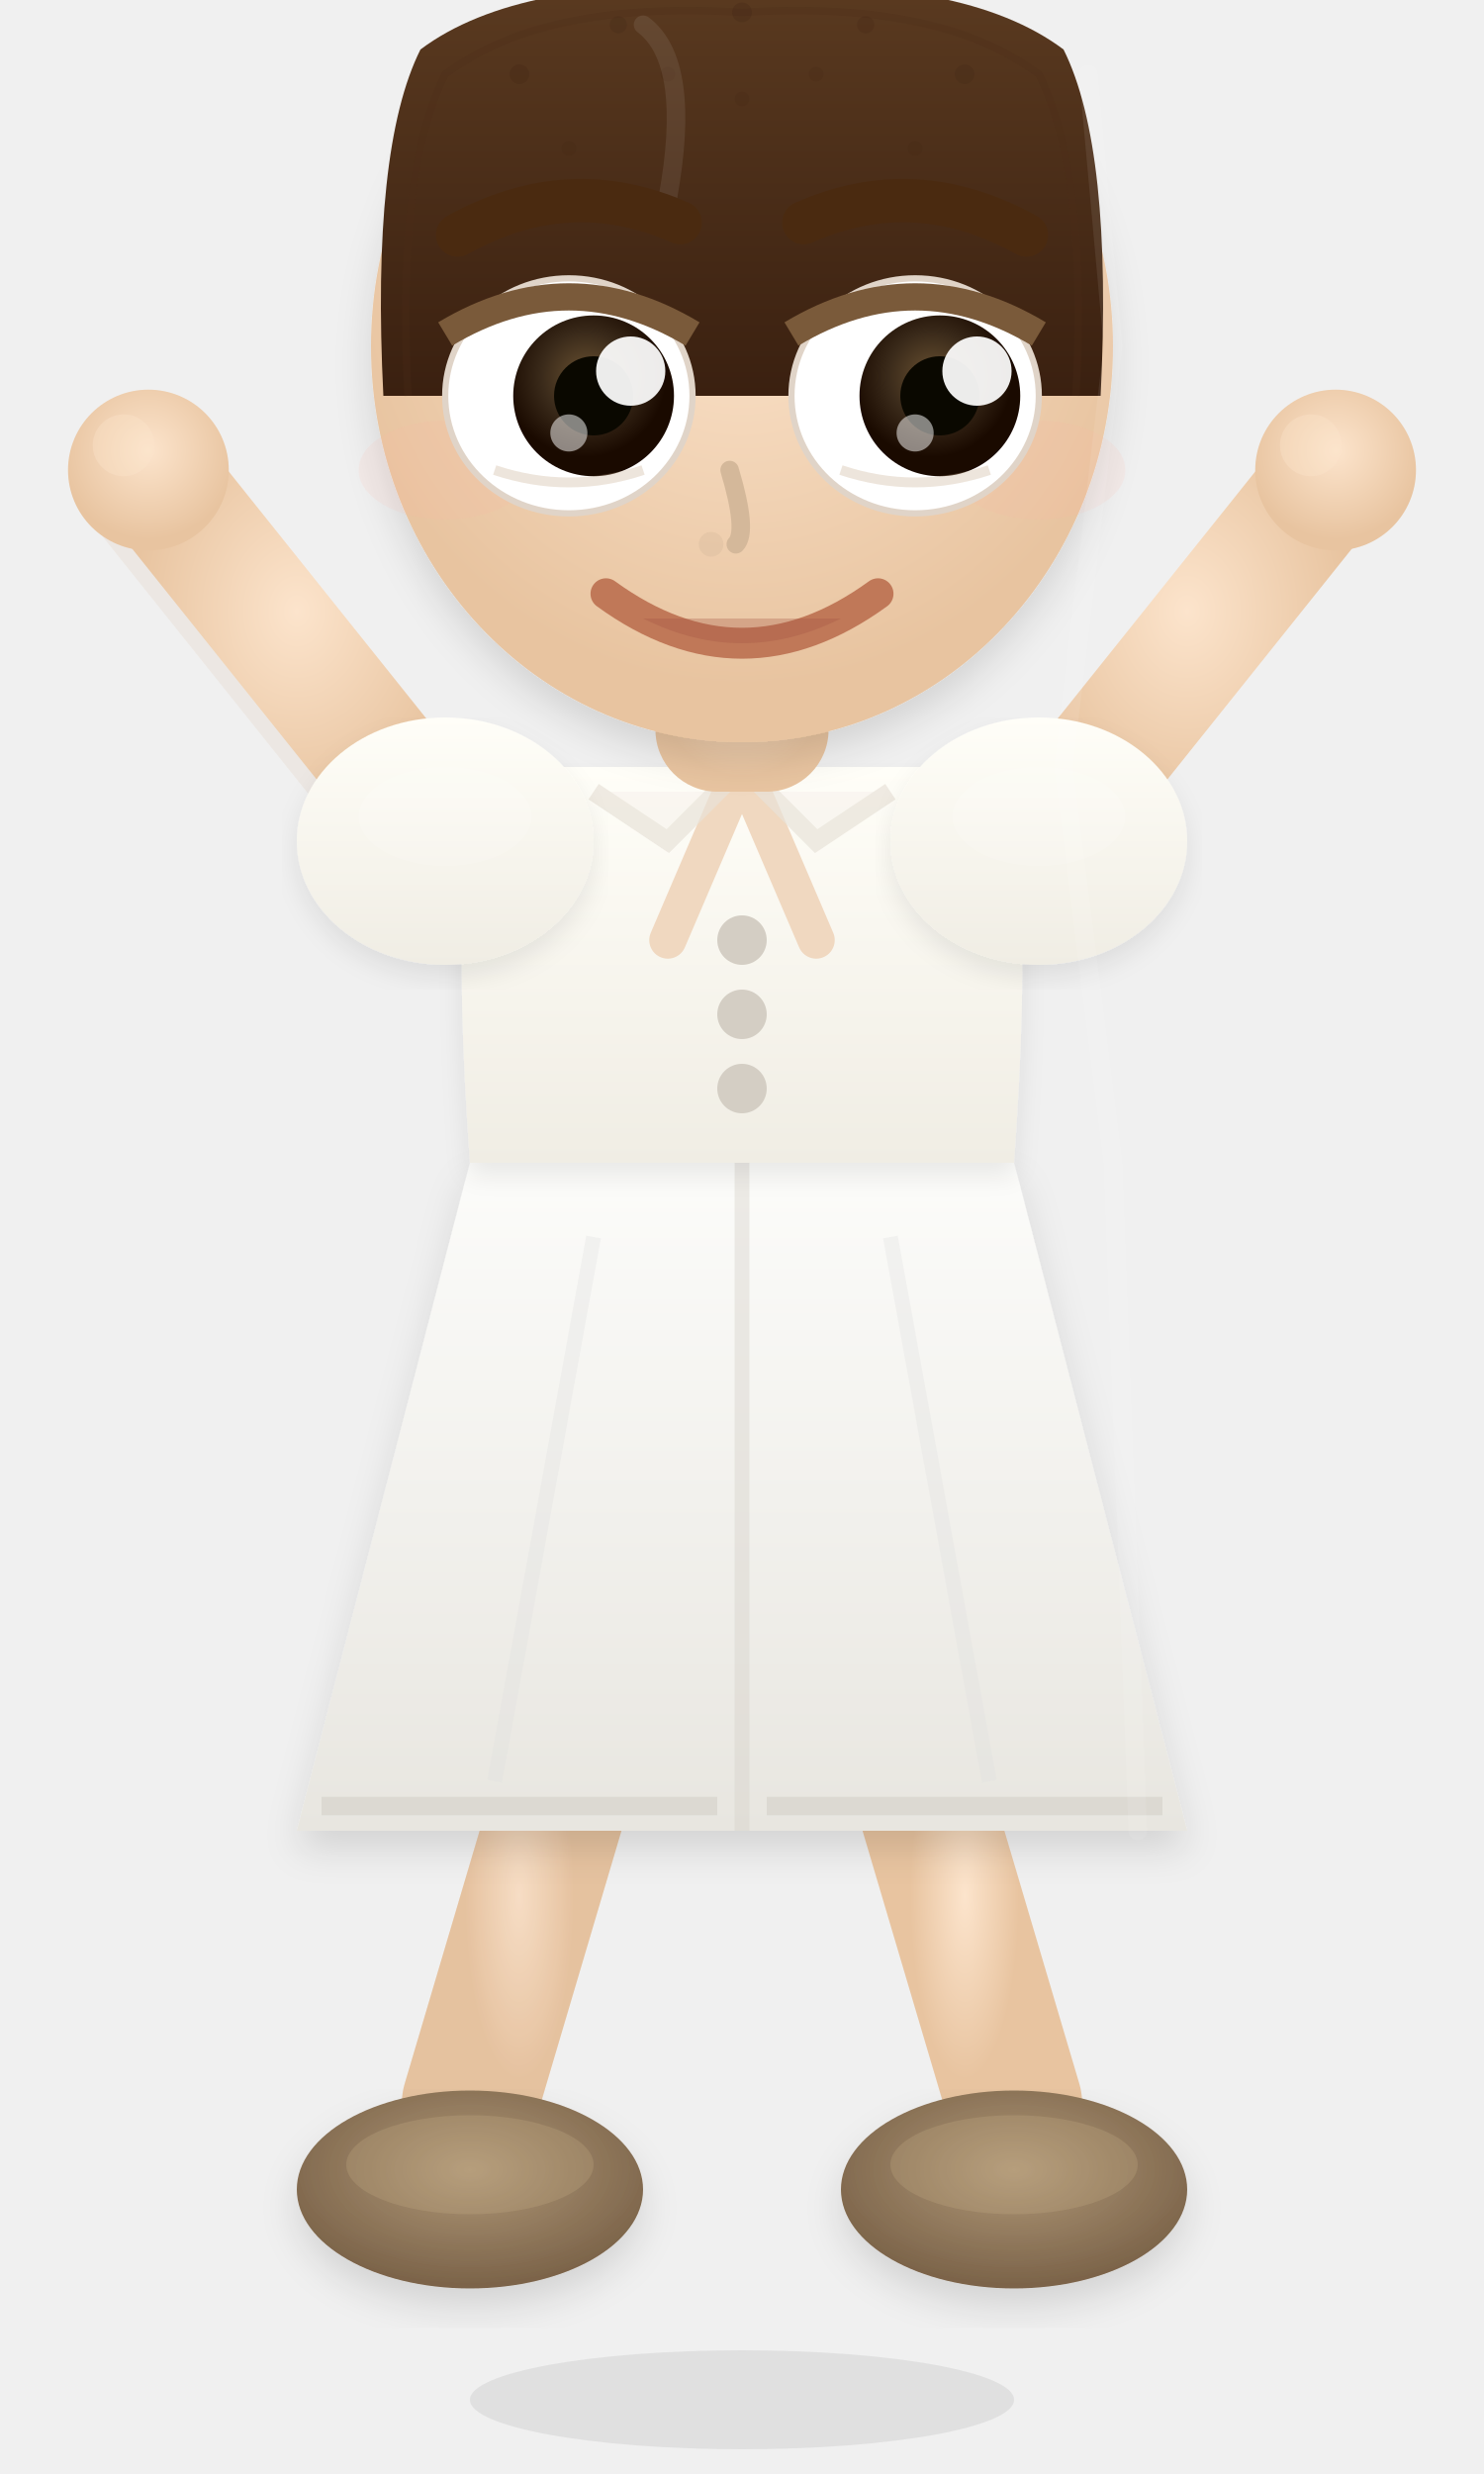
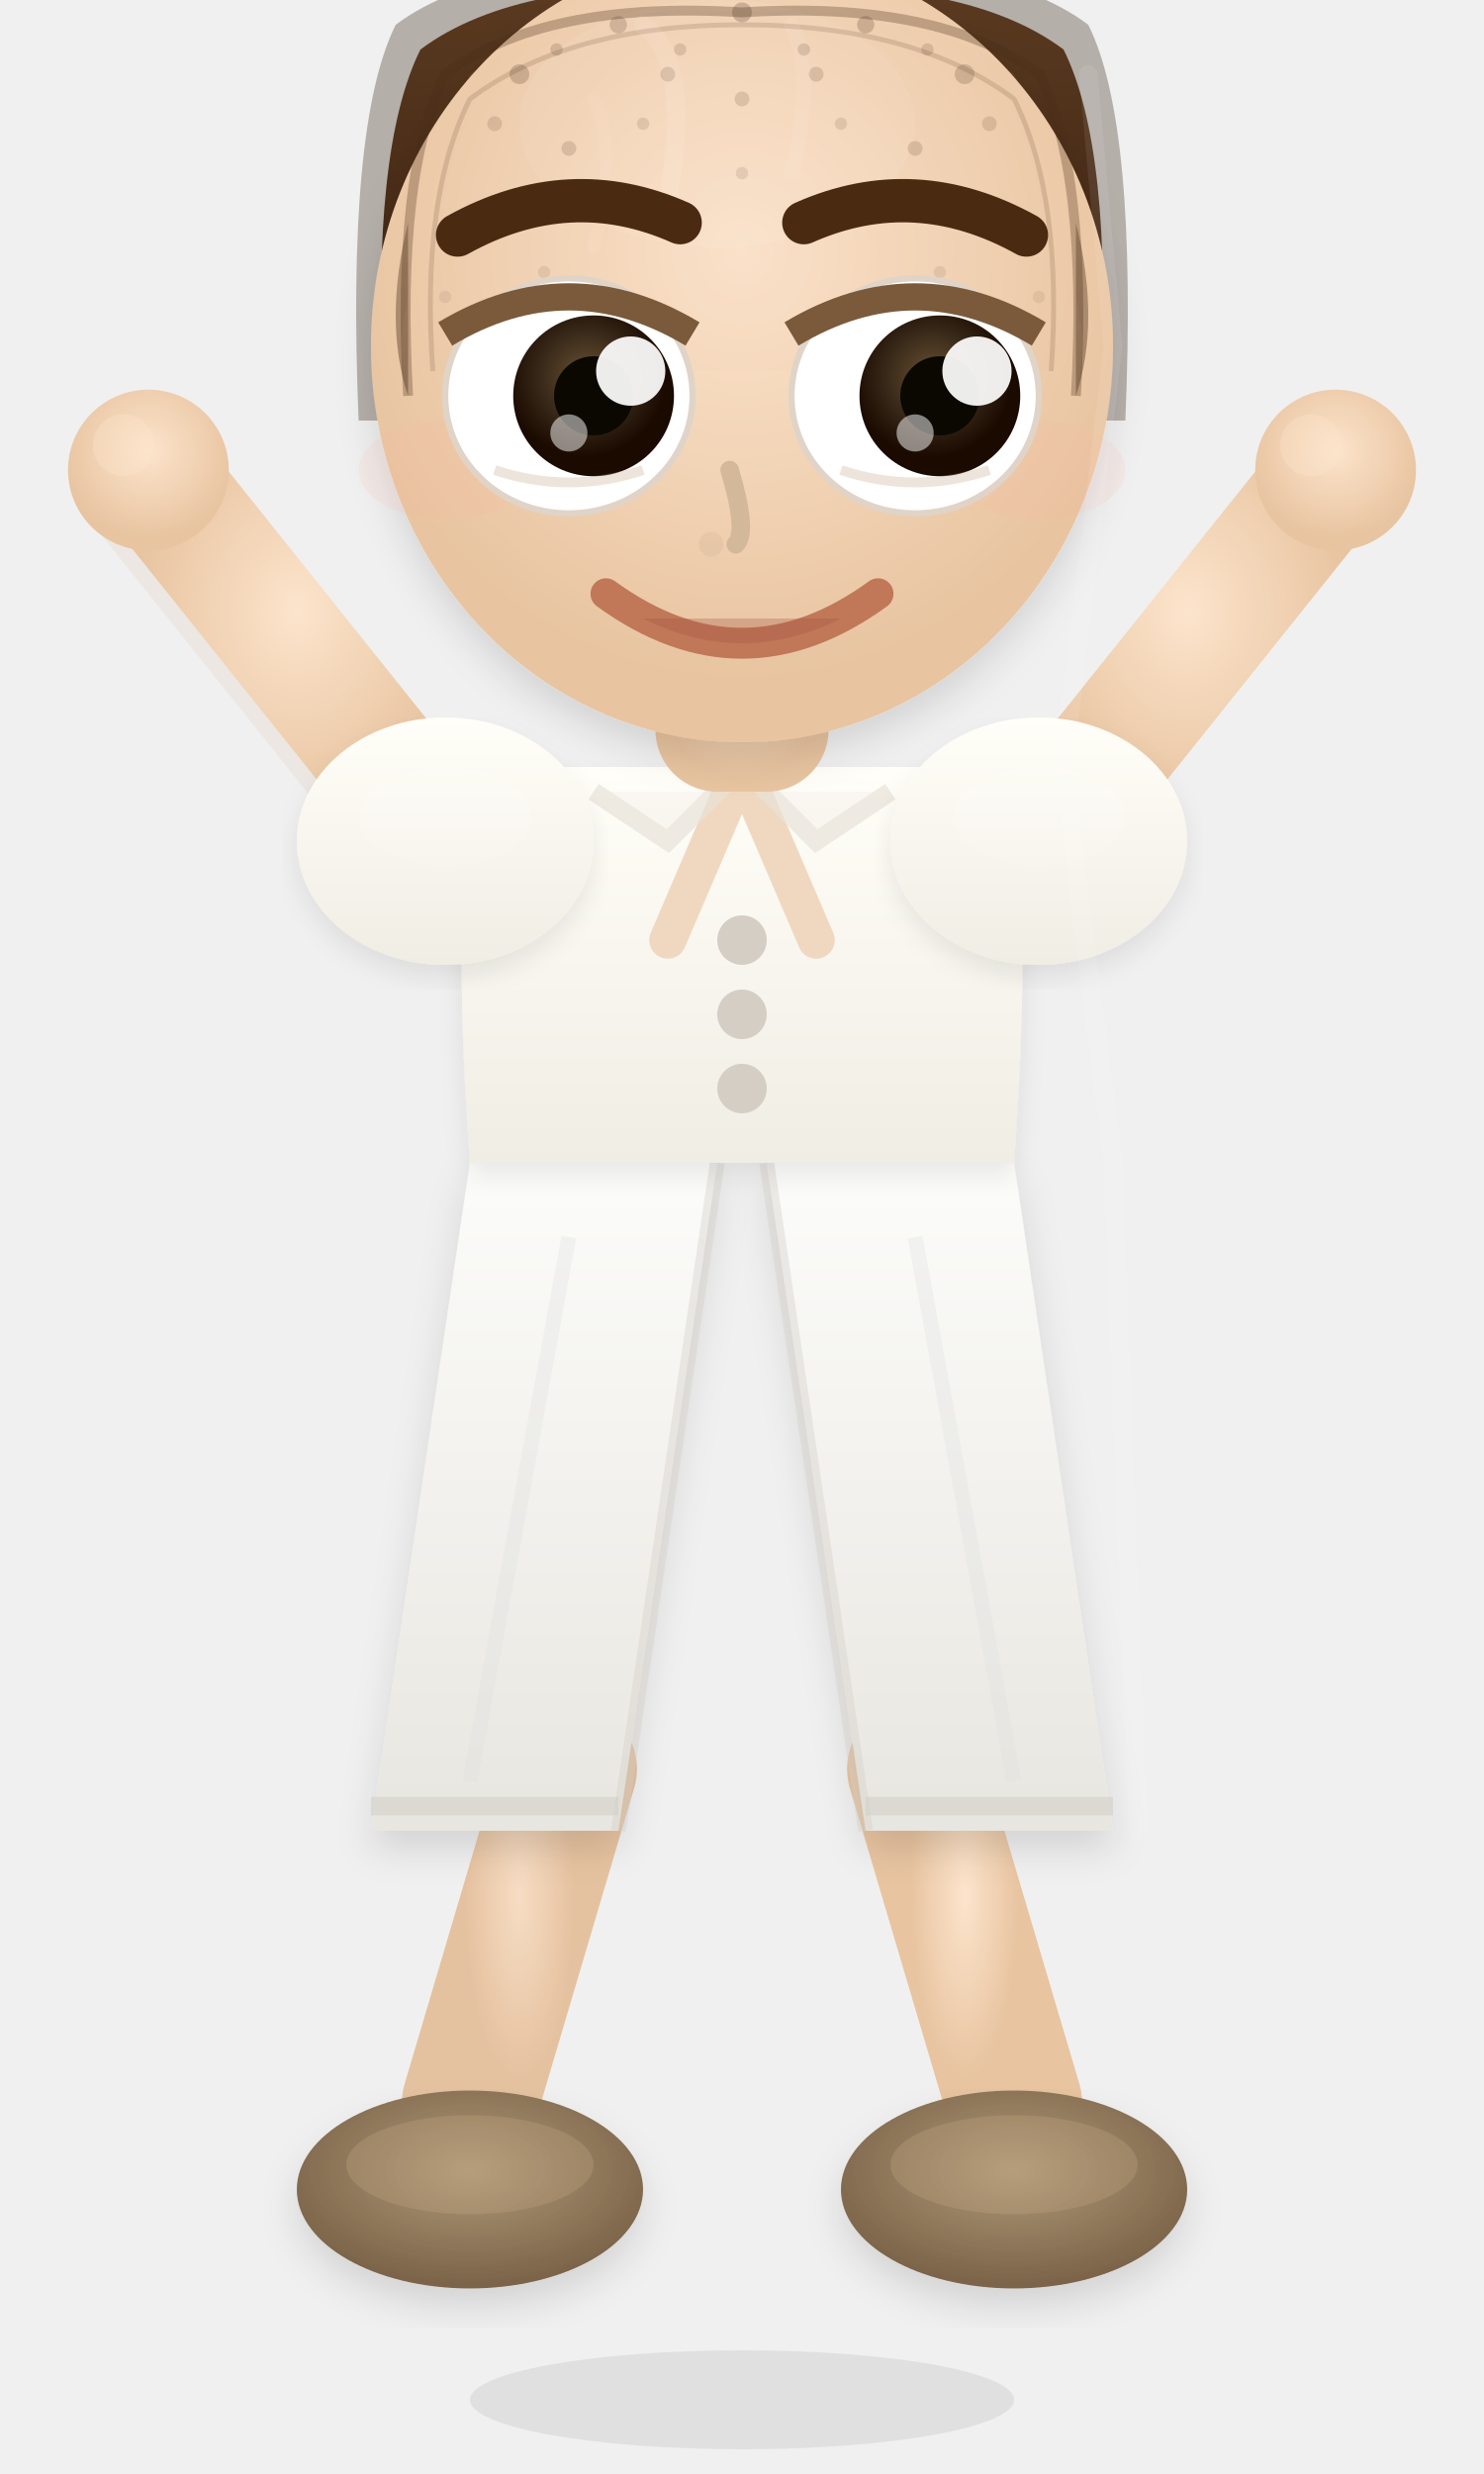
<svg xmlns="http://www.w3.org/2000/svg" viewBox="0 0 120 200">
  <defs>
    <radialGradient id="skin" cx="50%" cy="38%" r="55%">
      <stop offset="0%" stop-color="#fce4cc" />
      <stop offset="100%" stop-color="#e8c4a0" />
    </radialGradient>
    <linearGradient id="hair" x1="0" y1="0" x2="0" y2="1">
      <stop offset="0%" stop-color="#5a3a20" />
      <stop offset="100%" stop-color="#3a2010" />
    </linearGradient>
    <radialGradient id="iris" cx="45%" cy="38%" r="50%">
      <stop offset="0%" stop-color="#6a5232" />
      <stop offset="55%" stop-color="#3a2a1a" />
      <stop offset="100%" stop-color="#1a0a00" />
    </radialGradient>
    <linearGradient id="pants" x1="0" y1="0" x2="0" y2="1">
      <stop offset="0%" stop-color="#fcfcfa" />
      <stop offset="100%" stop-color="#e8e6e0" />
    </linearGradient>
    <linearGradient id="shirt" x1="0" y1="0" x2="0" y2="1">
      <stop offset="0%" stop-color="#fffef8" />
      <stop offset="100%" stop-color="#f0ede4" />
    </linearGradient>
    <radialGradient id="shoe" cx="50%" cy="40%" r="60%">
      <stop offset="0%" stop-color="#b09878" />
      <stop offset="100%" stop-color="#7a6248" />
    </radialGradient>
    <filter id="glow" x="-20%" y="-20%" width="140%" height="140%">
      <feGaussianBlur stdDeviation="1.2" result="blur" />
      <feComposite in="SourceGraphic" in2="blur" operator="over" />
    </filter>
    <filter id="shadow" x="-10%" y="-10%" width="120%" height="130%">
      <feDropShadow dx="0" dy="1.5" stdDeviation="1.5" flood-color="#000" flood-opacity="0.12" />
    </filter>
    <filter id="inner_shadow" x="-5%" y="-5%" width="110%" height="115%">
      <feDropShadow dx="0" dy="1" stdDeviation="1" flood-color="#000" flood-opacity="0.08" />
    </filter>
  </defs>
  <ellipse cx="60" cy="194" rx="22" ry="4" fill="#000" opacity="0.07" />
  <line x1="46" y1="143" x2="38" y2="170" stroke="url(#skin)" stroke-width="11" stroke-linecap="round" />
  <line x1="46" y1="143" x2="38" y2="170" stroke="#d8b898" stroke-width="11" stroke-linecap="round" opacity="0.15" />
  <line x1="74" y1="143" x2="82" y2="170" stroke="url(#skin)" stroke-width="11" stroke-linecap="round" />
  <ellipse cx="38" cy="177" rx="14" ry="8" fill="url(#shoe)" filter="url(#shadow)" />
  <ellipse cx="38" cy="175" rx="10" ry="4" fill="#c8b088" opacity="0.25" />
  <ellipse cx="82" cy="177" rx="14" ry="8" fill="url(#shoe)" filter="url(#shadow)" />
  <ellipse cx="82" cy="175" rx="10" ry="4" fill="#c8b088" opacity="0.25" />
-   <polygon points="24,148 38,94 82,94 96,148" fill="url(#pants)" filter="url(#shadow)" />
-   <line x1="60" y1="94" x2="60" y2="148" stroke="#d4d0c8" stroke-width="1.2" opacity="0.4" />
-   <line x1="48" y1="100" x2="40" y2="144" stroke="#ddd" stroke-width="1.2" opacity="0.3" />
-   <line x1="72" y1="100" x2="80" y2="144" stroke="#ddd" stroke-width="1.2" opacity="0.3" />
-   <line x1="26" y1="146" x2="58" y2="146" stroke="#d0ccc4" stroke-width="1.5" opacity="0.5" />
-   <line x1="62" y1="146" x2="94" y2="146" stroke="#d0ccc4" stroke-width="1.5" opacity="0.5" />
+   <polygon points="30,148 38,94 58,94 50,148" fill="url(#pants)" filter="url(#shadow)" />
+   <polygon points="70,148 62,94 82,94 90,148" fill="url(#pants)" filter="url(#shadow)" />
+   <line x1="58" y1="94" x2="50" y2="148" stroke="#d4d0c8" stroke-width="1.2" opacity="0.4" />
+   <line x1="62" y1="94" x2="70" y2="148" stroke="#d4d0c8" stroke-width="1.2" opacity="0.4" />
+   <line x1="46" y1="100" x2="38" y2="144" stroke="#ddd" stroke-width="1.2" opacity="0.3" />
+   <line x1="74" y1="100" x2="82" y2="144" stroke="#ddd" stroke-width="1.2" opacity="0.3" />
+   <line x1="30" y1="146" x2="50" y2="146" stroke="#d0ccc4" stroke-width="1.5" opacity="0.5" />
+   <line x1="70" y1="146" x2="90" y2="146" stroke="#d0ccc4" stroke-width="1.5" opacity="0.5" />
  <path d="M38,94 Q36,66 40,62 L80,62 Q84,66 82,94Z" fill="url(#shirt)" filter="url(#inner_shadow)" />
  <path d="M60,62 L54,76" stroke="#f0d8c0" stroke-width="3" fill="none" stroke-linecap="round" />
  <path d="M60,62 L66,76" stroke="#f0d8c0" stroke-width="3" fill="none" stroke-linecap="round" />
  <path d="M48,64 L54,68 L60,62 L66,68 L72,64" stroke="#e8e2d8" stroke-width="1.5" fill="#f8f4ee" opacity="0.7" />
  <circle cx="60" cy="76" r="2" fill="#d4cec4" />
  <circle cx="60" cy="82" r="2" fill="#d4cec4" />
  <circle cx="60" cy="88" r="2" fill="#d4cec4" />
  <line x1="36" y1="70" x2="12" y2="40" stroke="#d8b898" stroke-width="10" stroke-linecap="round" opacity="0.15" />
  <line x1="36" y1="68" x2="12" y2="38" stroke="url(#skin)" stroke-width="10" stroke-linecap="round" />
  <circle cx="12" cy="38" r="6.5" fill="url(#skin)" />
  <circle cx="10" cy="36" r="2.5" fill="#fce4cc" opacity="0.35" />
  <line x1="84" y1="68" x2="108" y2="38" stroke="url(#skin)" stroke-width="10" stroke-linecap="round" />
  <circle cx="108" cy="38" r="6.5" fill="url(#skin)" />
  <circle cx="106" cy="36" r="2.5" fill="#fce4cc" opacity="0.35" />
  <ellipse cx="36" cy="68" rx="12" ry="10" fill="url(#shirt)" filter="url(#inner_shadow)" />
  <ellipse cx="36" cy="66" rx="7" ry="4" fill="white" opacity="0.12" />
  <ellipse cx="84" cy="68" rx="12" ry="10" fill="url(#shirt)" filter="url(#inner_shadow)" />
  <ellipse cx="84" cy="66" rx="7" ry="4" fill="white" opacity="0.12" />
  <rect x="53" y="46" width="14" height="18" fill="url(#skin)" rx="5" />
+   <path d="M29,34 Q28,10 32,2 Q40,-4 60,-3 Q80,-4 88,2 Q92,10 91,34" fill="#2a1808" opacity="0.3" />
+   <path d="M31,32 Q30,12 34,4 Q42,-2 60,-1 Q78,-2 86,4 Q90,12 89,32" fill="url(#hair)" />
  <ellipse cx="60" cy="28" rx="30" ry="32" fill="url(#skin)" filter="url(#shadow)" />
  <ellipse cx="36" cy="38" rx="7" ry="4" fill="#ffb0a0" opacity="0.12" />
  <ellipse cx="84" cy="38" rx="7" ry="4" fill="#ffb0a0" opacity="0.12" />
  <ellipse cx="58" cy="10" rx="16" ry="10" fill="white" opacity="0.07" />
-   <path d="M31,32 Q30,12 34,4 Q42,-2 60,-1 Q78,-2 86,4 Q90,12 89,32" fill="url(#hair)" />
-   <path d="M33,32 Q32,14 36,6 Q44,0 60,1 Q76,0 84,6 Q88,14 87,32" stroke="#4a2a16" stroke-width="0.6" fill="none" opacity="0.25" />
+   <path d="M35,30 Q34,14 38,6 Q46,0 60,1 Q74,0 82,6 Q86,14 85,30" fill="#e8c4a0" opacity="0.08" />
+   <path d="M33,32 Q32,14 36,6 Q44,0 60,1 Q76,0 84,6 Q88,14 87,32" stroke="#4a2a16" stroke-width="0.8" fill="none" opacity="0.3" />
+   <path d="M35,30 Q34,16 38,8 Q46,2 60,2 Q74,2 82,8 Q86,16 85,30" stroke="#4a2a16" stroke-width="0.4" fill="none" opacity="0.15" />
+   <path d="M33,32 Q31,26 33,18" fill="url(#hair)" opacity="0.4" />
+   <path d="M33,32 Q32,28 33,24" fill="#e8c4a0" opacity="0.06" />
+   <path d="M87,32 Q89,26 87,18" fill="url(#hair)" opacity="0.4" />
+   <path d="M87,32 Q88,28 87,24" fill="#e8c4a0" opacity="0.06" />
  <circle cx="42" cy="6" r="0.8" fill="#3a2010" opacity="0.2" />
  <circle cx="50" cy="2" r="0.7" fill="#3a2010" opacity="0.18" />
  <circle cx="60" cy="1" r="0.8" fill="#3a2010" opacity="0.22" />
  <circle cx="70" cy="2" r="0.7" fill="#3a2010" opacity="0.2" />
  <circle cx="78" cy="6" r="0.8" fill="#3a2010" opacity="0.18" />
  <circle cx="46" cy="12" r="0.6" fill="#3a2010" opacity="0.15" />
  <circle cx="54" cy="6" r="0.6" fill="#3a2010" opacity="0.15" />
  <circle cx="66" cy="6" r="0.6" fill="#3a2010" opacity="0.15" />
  <circle cx="74" cy="12" r="0.6" fill="#3a2010" opacity="0.15" />
  <circle cx="38" cy="18" r="0.7" fill="#3a2010" opacity="0.12" />
  <circle cx="82" cy="18" r="0.7" fill="#3a2010" opacity="0.12" />
  <circle cx="48" cy="16" r="0.5" fill="#3a2010" opacity="0.1" />
  <circle cx="60" cy="8" r="0.6" fill="#3a2010" opacity="0.14" />
  <circle cx="72" cy="16" r="0.5" fill="#3a2010" opacity="0.1" />
+   <circle cx="45" cy="4" r="0.5" fill="#3a2010" opacity="0.16" />
+   <circle cx="55" cy="4" r="0.5" fill="#3a2010" opacity="0.14" />
+   <circle cx="65" cy="4" r="0.5" fill="#3a2010" opacity="0.16" />
+   <circle cx="75" cy="4" r="0.5" fill="#3a2010" opacity="0.14" />
+   <circle cx="40" cy="10" r="0.6" fill="#3a2010" opacity="0.13" />
+   <circle cx="52" cy="10" r="0.5" fill="#3a2010" opacity="0.12" />
+   <circle cx="60" cy="14" r="0.5" fill="#3a2010" opacity="0.11" />
+   <circle cx="68" cy="10" r="0.5" fill="#3a2010" opacity="0.12" />
+   <circle cx="80" cy="10" r="0.6" fill="#3a2010" opacity="0.13" />
+   <circle cx="36" cy="24" r="0.5" fill="#3a2010" opacity="0.08" />
+   <circle cx="44" cy="22" r="0.5" fill="#3a2010" opacity="0.09" />
+   <circle cx="56" cy="18" r="0.4" fill="#3a2010" opacity="0.1" />
+   <circle cx="64" cy="18" r="0.4" fill="#3a2010" opacity="0.1" />
+   <circle cx="76" cy="22" r="0.5" fill="#3a2010" opacity="0.09" />
+   <circle cx="84" cy="24" r="0.5" fill="#3a2010" opacity="0.08" />
  <path d="M52,2 Q56,5 54,16" stroke="white" stroke-width="1.5" fill="none" stroke-linecap="round" opacity="0.08" />
+   <path d="M64,2 Q66,6 64,14" stroke="white" stroke-width="1.2" fill="none" stroke-linecap="round" opacity="0.06" />
+   <path d="M48,8 Q50,12 48,20" stroke="white" stroke-width="1" fill="none" stroke-linecap="round" opacity="0.05" />
  <ellipse cx="46" cy="32" rx="10" ry="9.5" fill="white" stroke="#e0d4c8" stroke-width="0.5" />
  <ellipse cx="74" cy="32" rx="10" ry="9.5" fill="white" stroke="#e0d4c8" stroke-width="0.5" />
  <circle cx="48" cy="32" r="6.5" fill="url(#iris)" />
  <circle cx="76" cy="32" r="6.5" fill="url(#iris)" />
  <circle cx="48" cy="32" r="3.2" fill="#0a0800" />
  <circle cx="76" cy="32" r="3.2" fill="#0a0800" />
  <circle cx="51" cy="30" r="2.8" fill="white" opacity="0.92" />
  <circle cx="79" cy="30" r="2.8" fill="white" opacity="0.92" />
  <circle cx="46" cy="35" r="1.5" fill="white" opacity="0.5" />
  <circle cx="74" cy="35" r="1.5" fill="white" opacity="0.5" />
  <path d="M36,27 Q46,21 56,27" stroke="#7a5a3a" stroke-width="2.2" fill="none" />
  <path d="M64,27 Q74,21 84,27" stroke="#7a5a3a" stroke-width="2.2" fill="none" />
  <path d="M40,38 Q46,40 52,38" stroke="#c4a888" stroke-width="0.8" fill="none" opacity="0.3" />
  <path d="M68,38 Q74,40 80,38" stroke="#c4a888" stroke-width="0.8" fill="none" opacity="0.3" />
  <path d="M37,19 Q46,14 55,18" stroke="#4a2a10" stroke-width="3.5" fill="none" stroke-linecap="round" />
  <path d="M65,18 Q74,14 83,19" stroke="#4a2a10" stroke-width="3.5" fill="none" stroke-linecap="round" />
  <path d="M59,38 Q60.5,43 59.5,44" stroke="#d4b89a" stroke-width="1.5" fill="none" stroke-linecap="round" />
  <circle cx="57.5" cy="44" r="1" fill="#d4b89a" opacity="0.35" />
  <path d="M49,48 Q60,56 71,48" stroke="#c07858" stroke-width="2.5" fill="none" stroke-linecap="round" />
  <path d="M52,50 Q60,54 68,50" fill="#a05040" opacity="0.3" />
  <path d="M88,6 L90,28 L86,62 L90,94 L92,148" stroke="white" stroke-width="1.5" fill="none" opacity="0.08" stroke-linecap="round" />
</svg>
